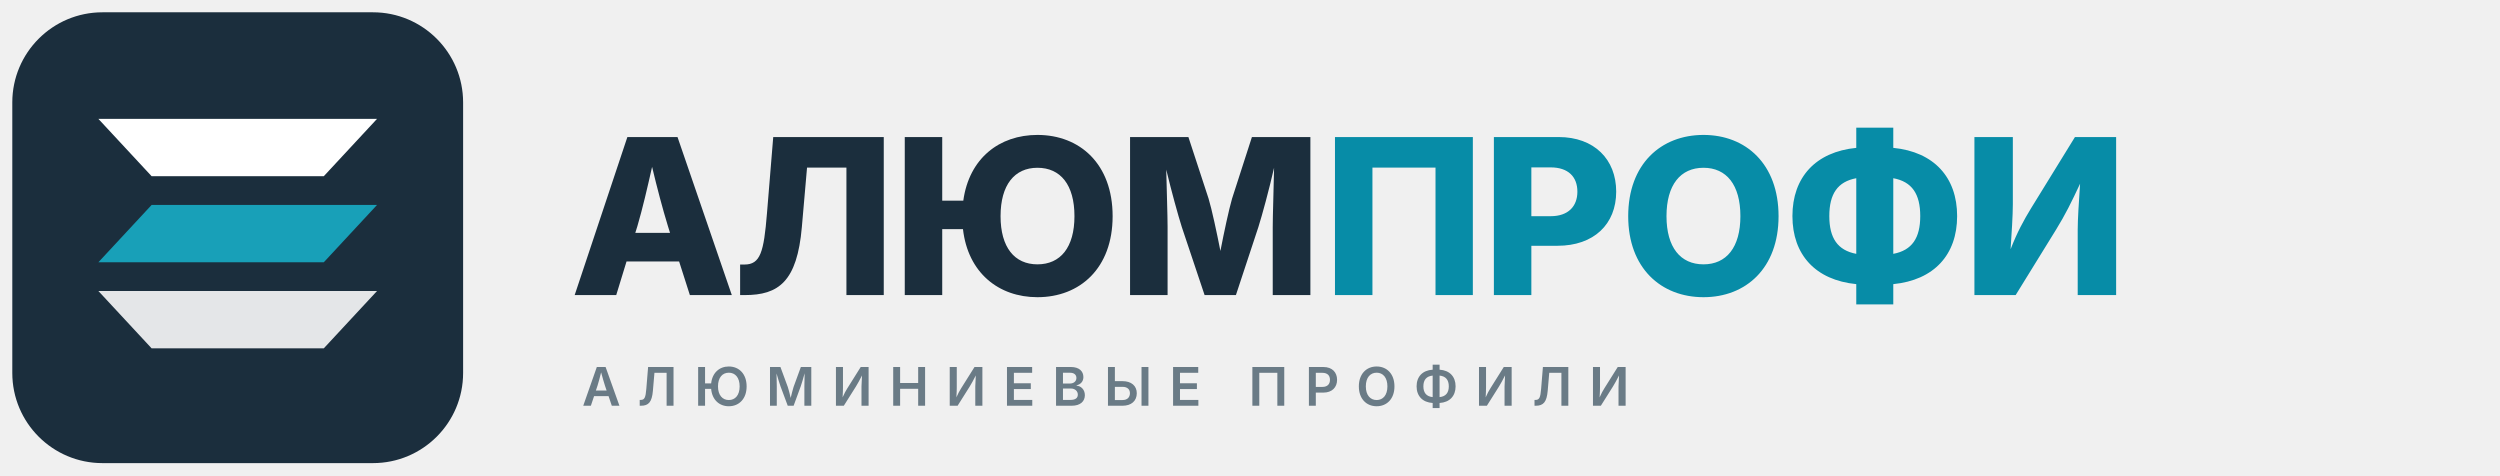
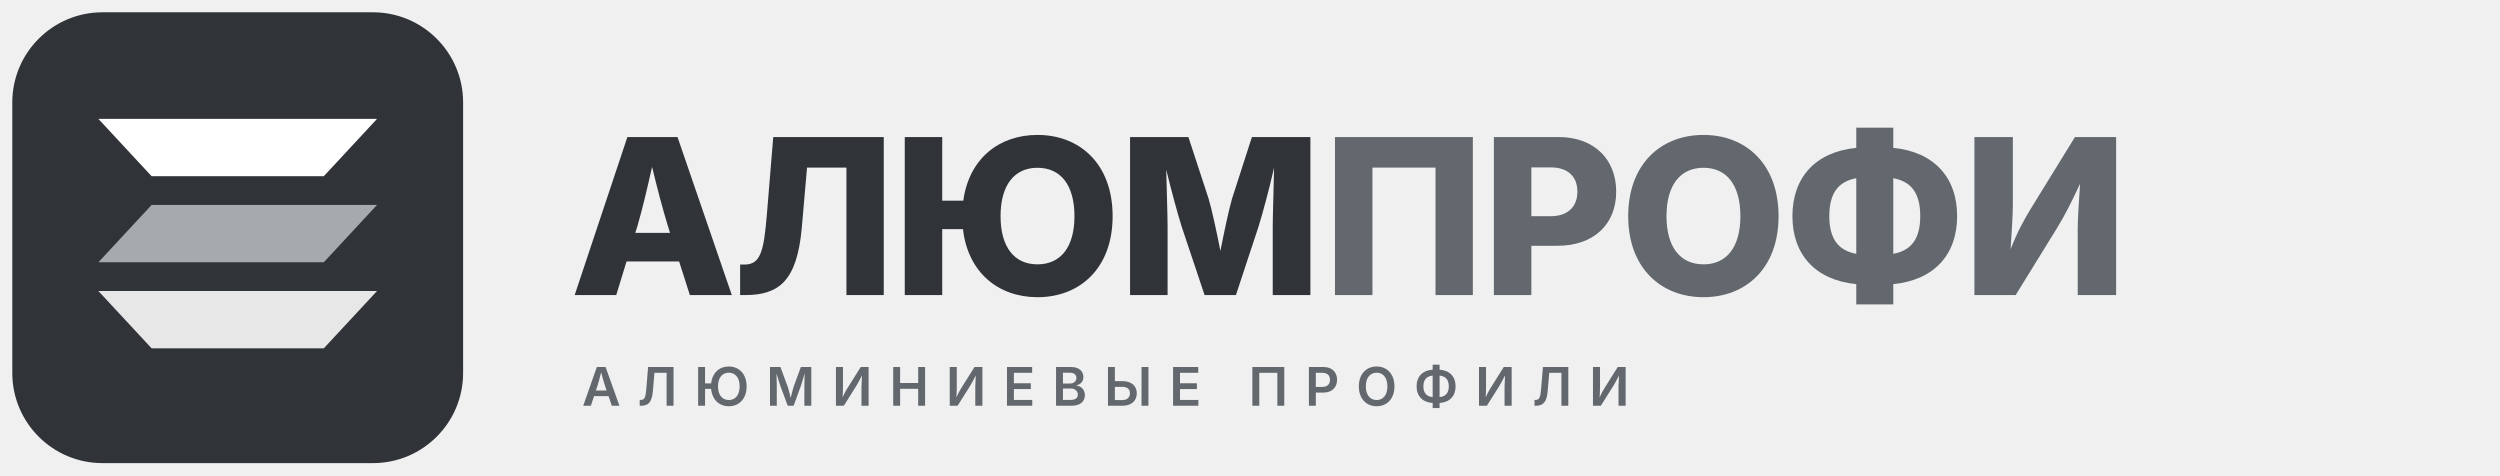
<svg xmlns="http://www.w3.org/2000/svg" width="610" height="116" viewBox="0 0 610 116" role="img" aria-labelledby="title desc">
-   <rect x="3" y="3" width="110" height="110" rx="22" fill="#1B2E3D" />
+   <rect x="3" y="3" width="110" height="110" rx="22" fill="#303438" />
  <path d="M24 29h68L79 43H37z" fill="#FFFFFF" />
-   <path d="M37 50h55L79 64H24z" fill="#18A0B8" />
+   <path d="M37 50h55L79 64H24z" fill="#A5AAAF" />
  <path d="M24 71h68L79 85H37z" fill="#FFFFFF" opacity=".88" />
-   <text x="139" y="72" fill="#1B2E3D" font-family="Inter, Arial, sans-serif" font-size="53" font-weight="800" letter-spacing="-.9">АЛЮМ<tspan fill="#078CA7">ПРОФИ</tspan>
+   <text x="139" y="72" fill="#303438" font-family="Inter, Arial, sans-serif" font-size="53" font-weight="800" letter-spacing="-.9">АЛЮМ<tspan fill="#62686E">ПРОФИ</tspan>
  </text>
-   <text x="142" y="99" fill="#6A7B86" font-family="Inter, Arial, sans-serif" font-size="13" font-weight="600" letter-spacing="4.1">АЛЮМИНИЕВЫЕ ПРОФИЛИ</text>
+   <text x="142" y="99" fill="#62686E" font-family="Inter, Arial, sans-serif" font-size="13" font-weight="600" letter-spacing="4.1">АЛЮМИНИЕВЫЕ ПРОФИЛИ</text>
</svg>
